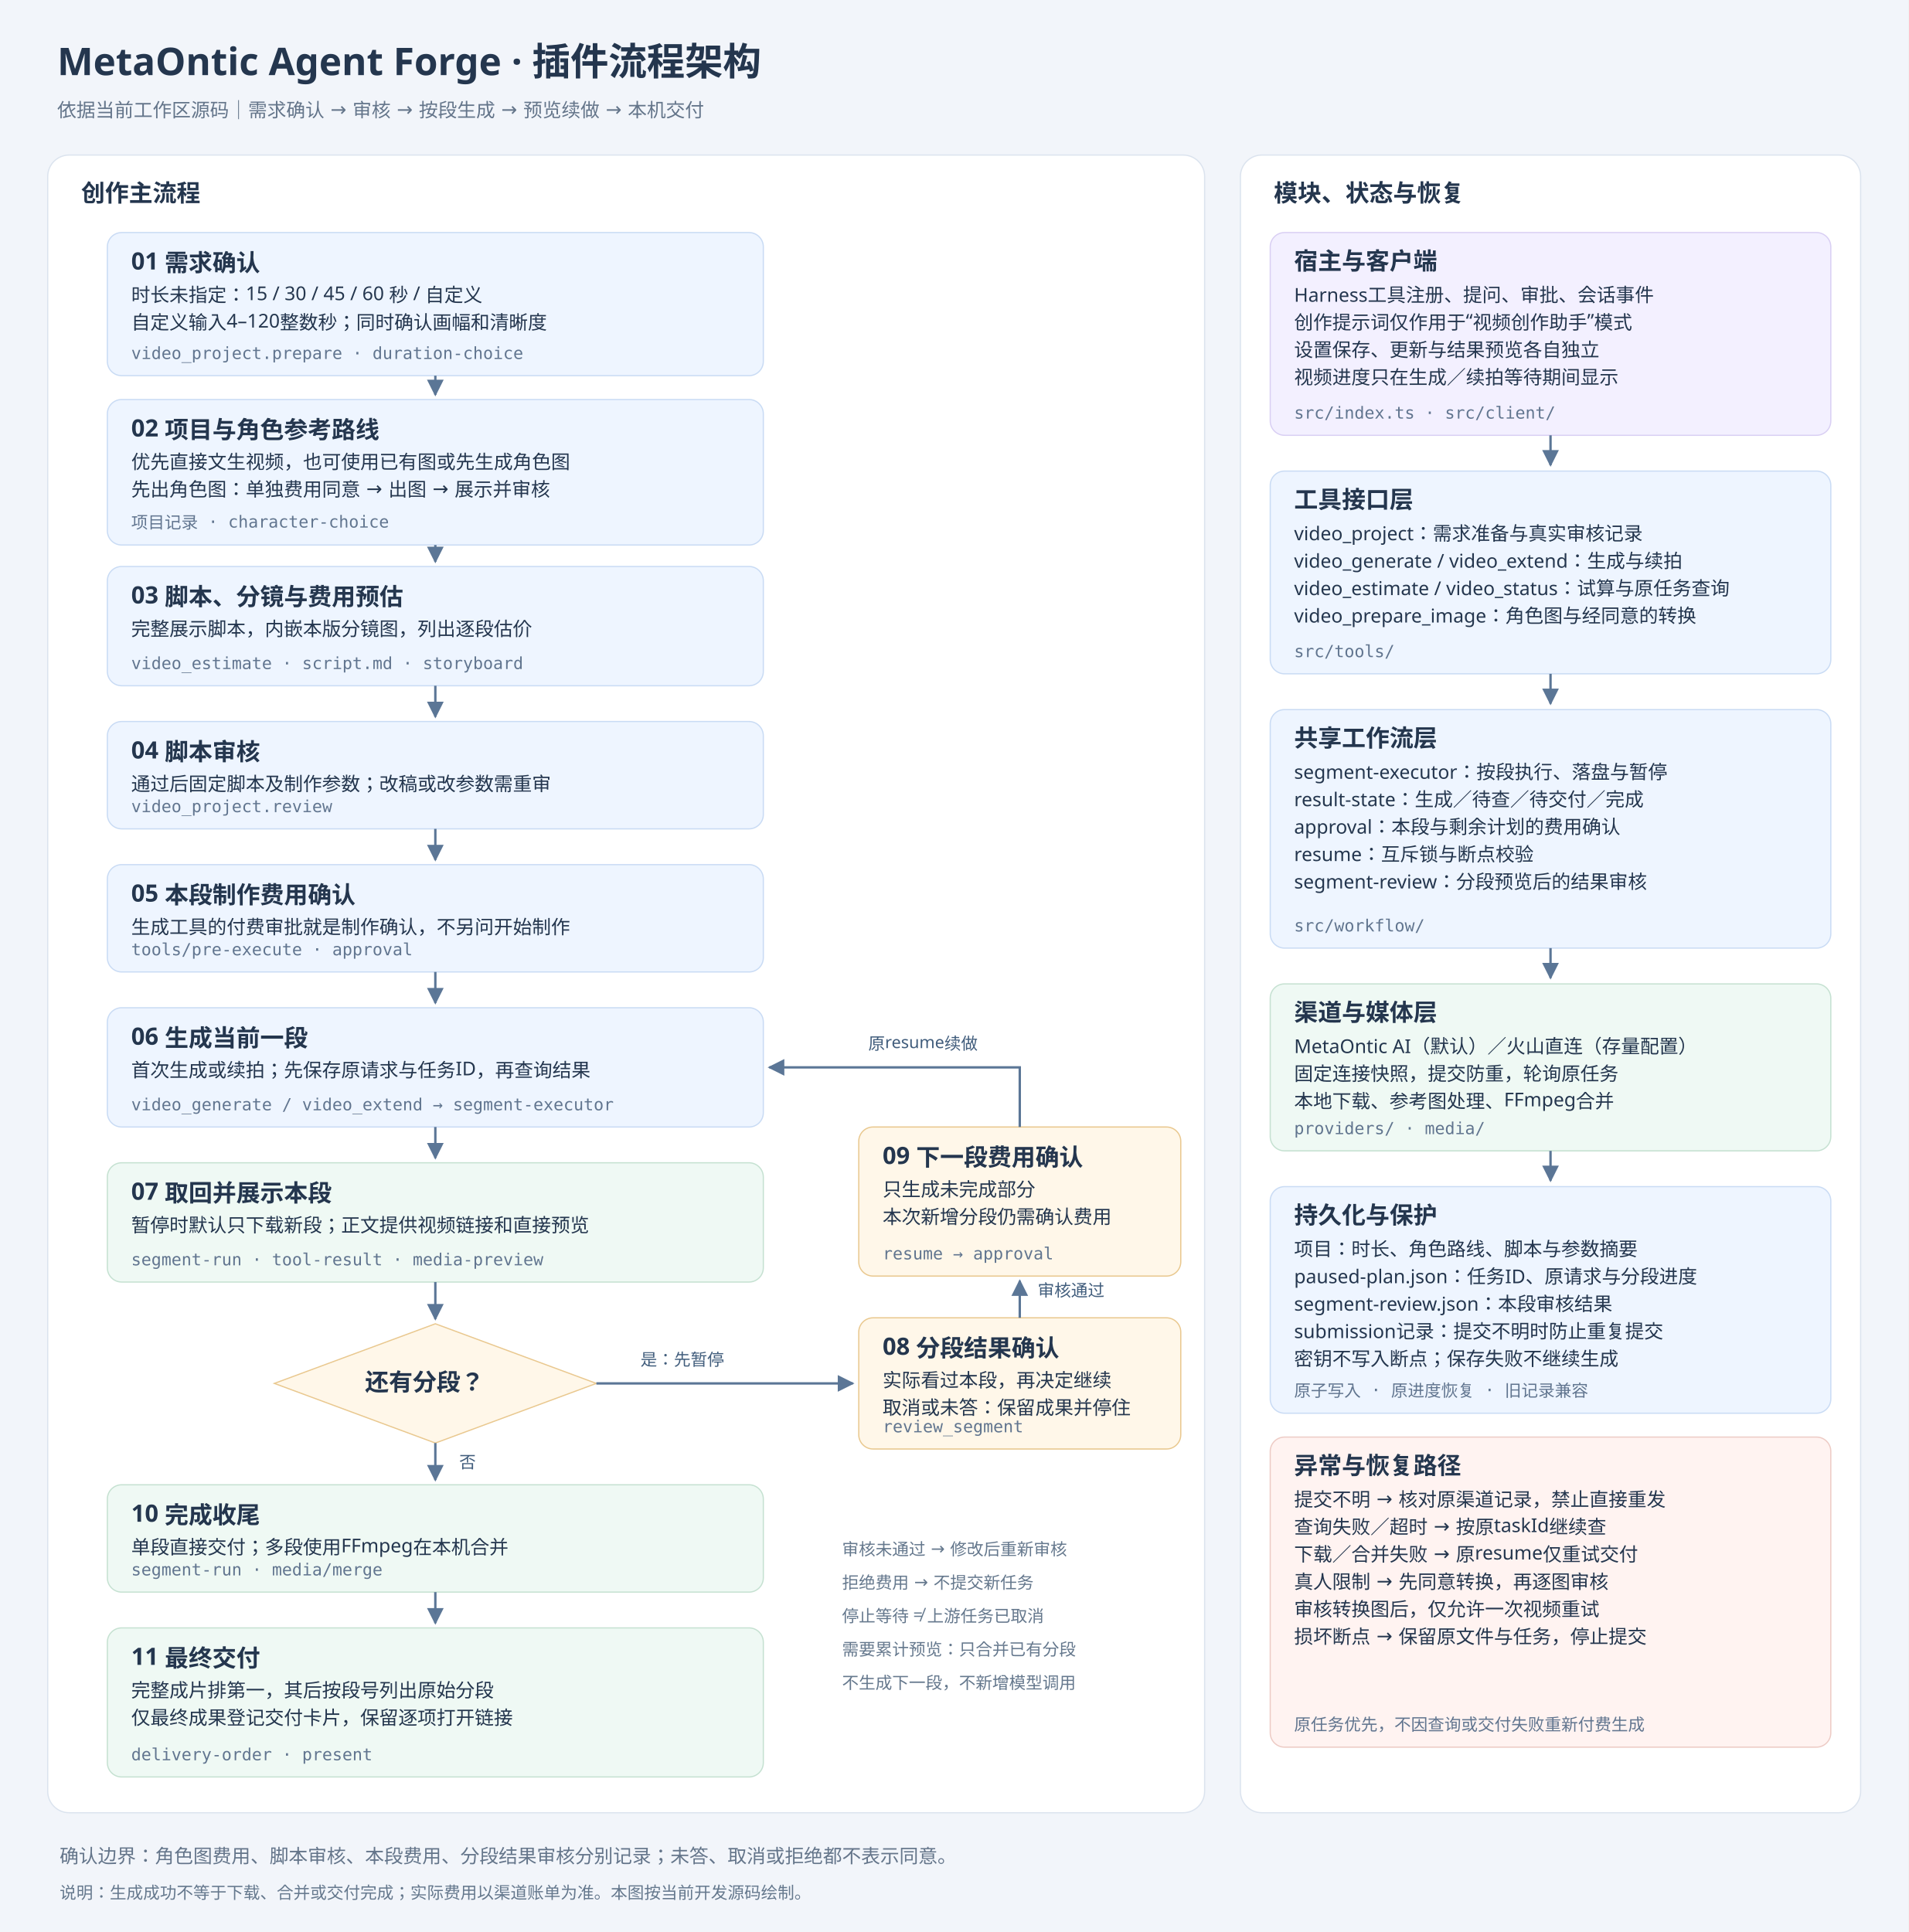
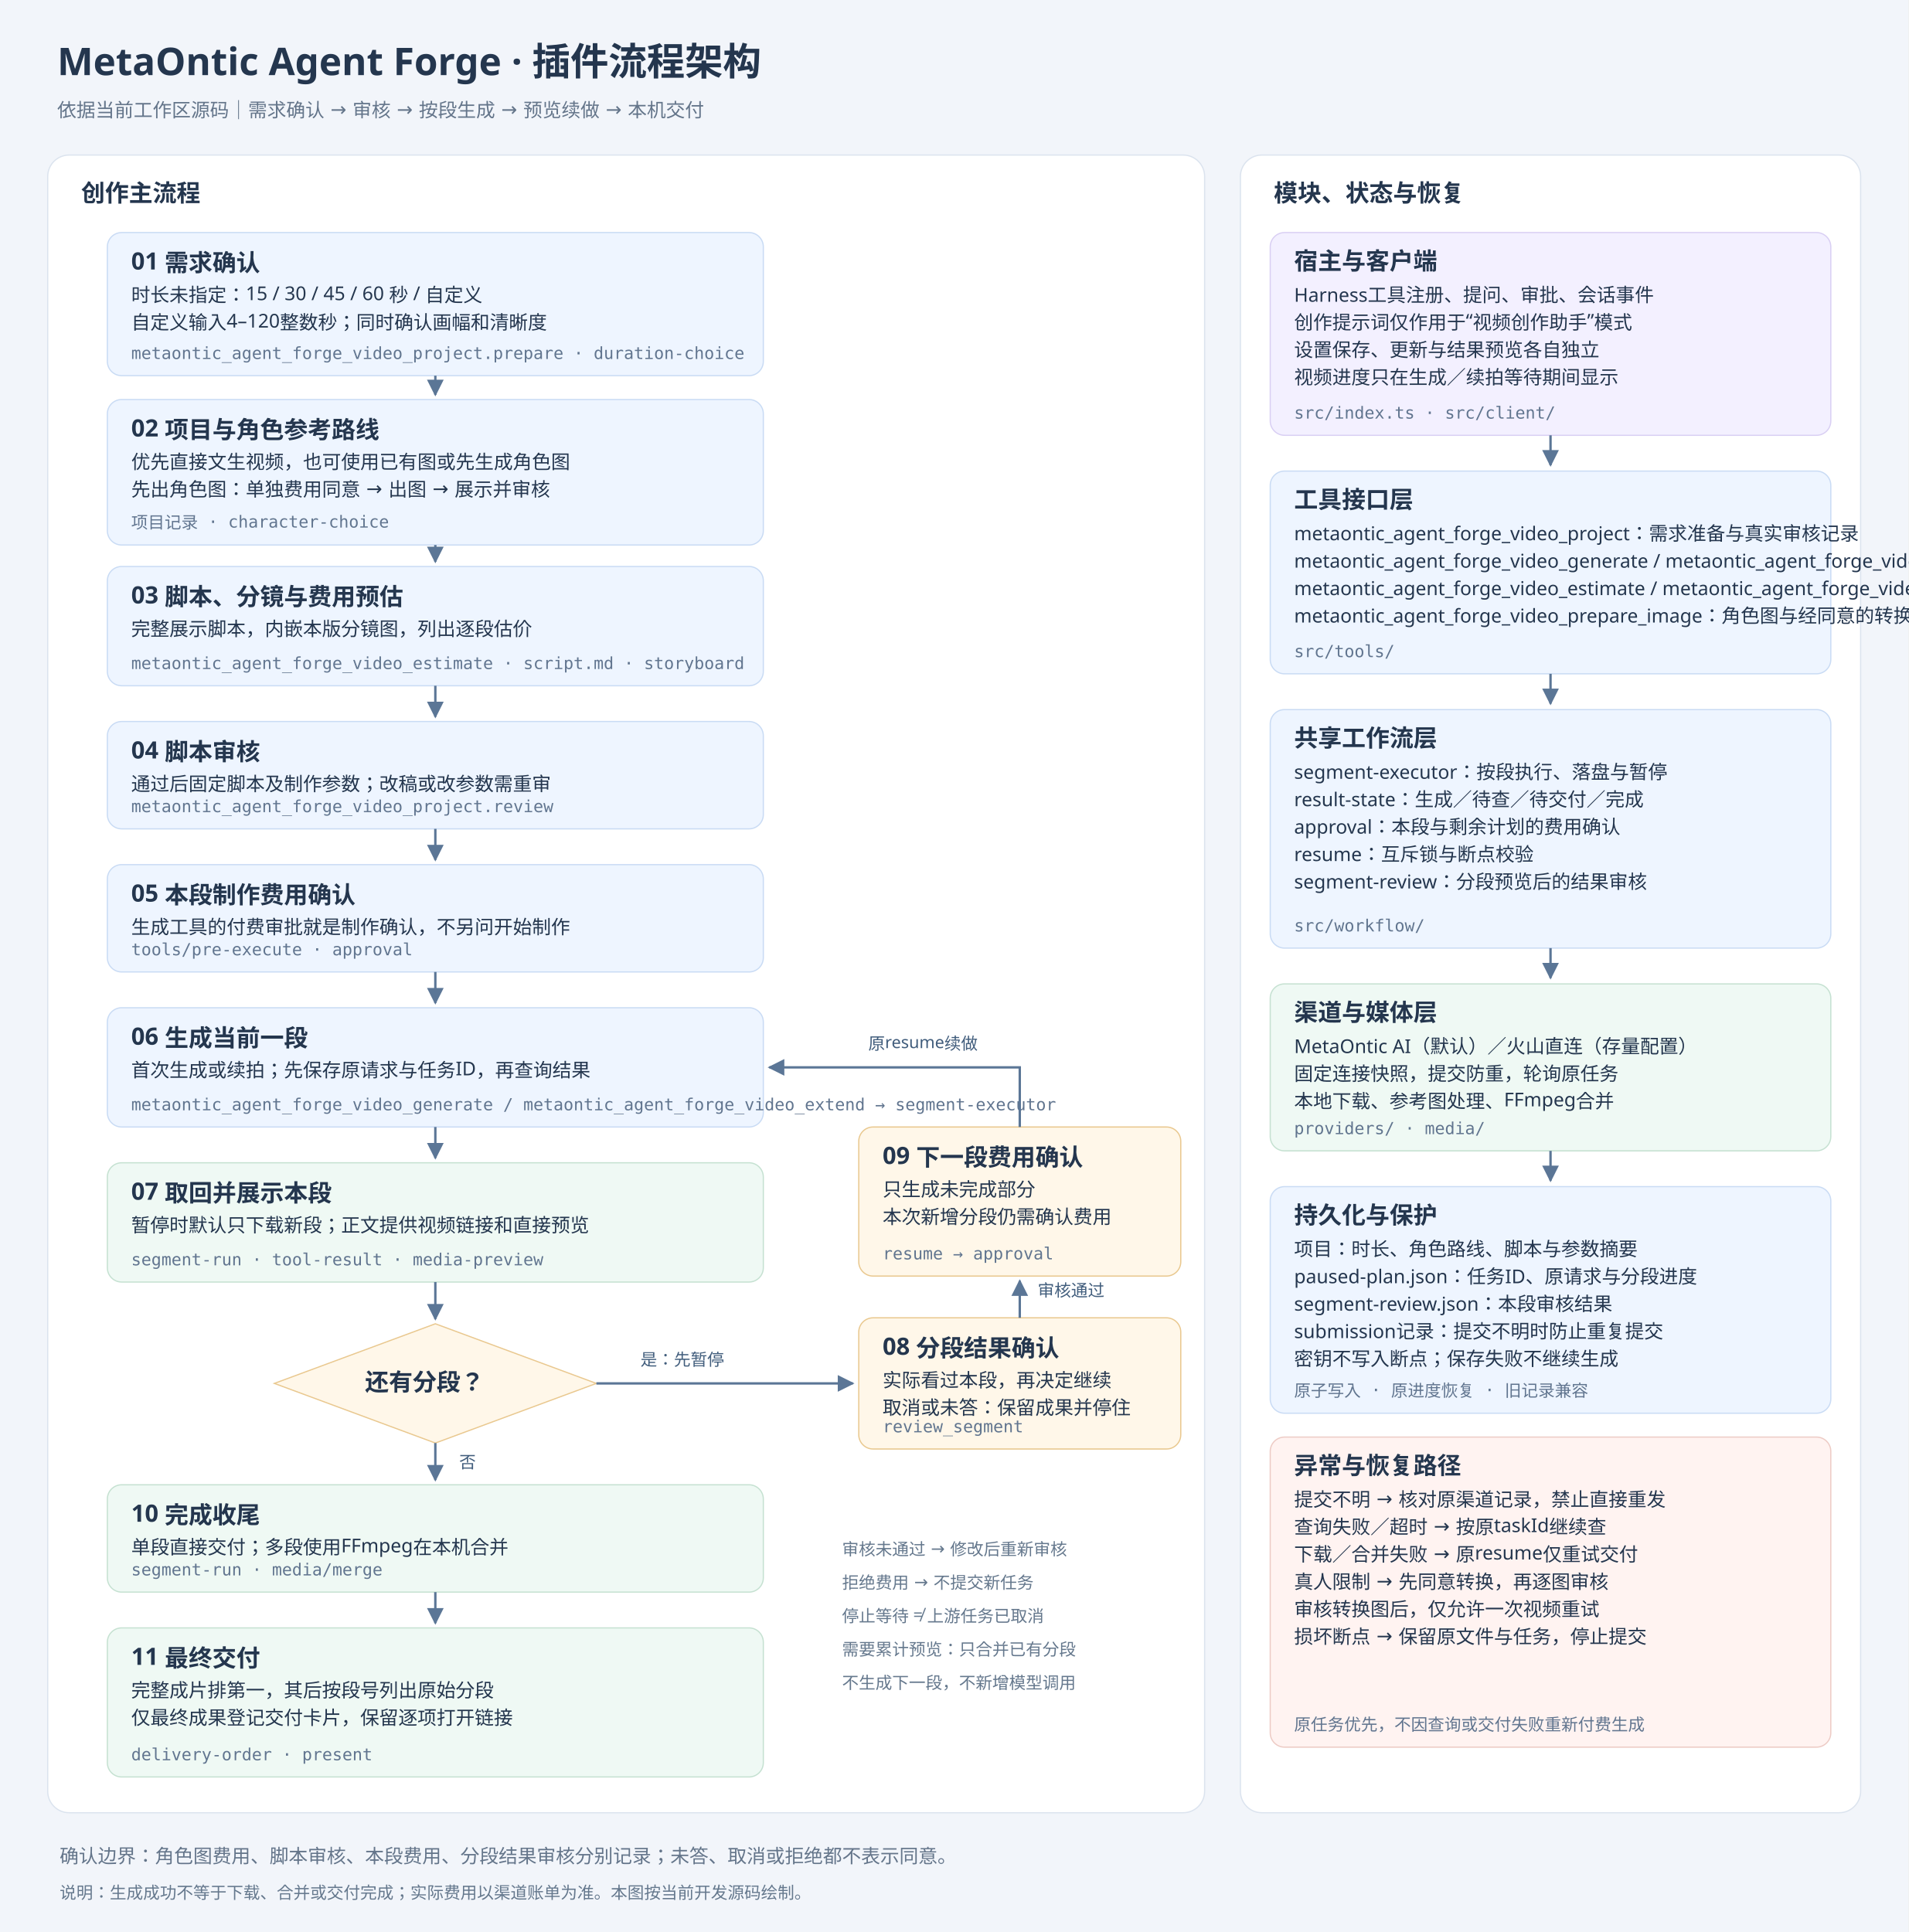
<svg xmlns="http://www.w3.org/2000/svg" width="1600" height="1620" viewBox="0 0 1600 1620">
  <defs>
    <marker id="arrow" viewBox="0 0 10 10" refX="9" refY="5" markerWidth="7" markerHeight="7" orient="auto-start-reverse">
      <path d="M0 0L10 5L0 10Z" fill="#5b7696" />
    </marker>
  </defs>
  <style>text{font-family:"PingFang SC","Microsoft YaHei",sans-serif;fill:#24364e}.title{font-size:32px;font-weight:700}.sub{font-size:16px;fill:#64758a}.section{font-size:20px;font-weight:700}.node-title{font-size:20px;font-weight:650}.body{font-size:16px}.code{font-family:"SFMono-Regular",Consolas,monospace;font-size:14px;fill:#61758f}.small{font-size:14px;fill:#65788d}.edge{fill:none;stroke:#5b7696;stroke-width:2;marker-end:url(#arrow)}.edge-label{font-size:14px;fill:#415d7c}</style>
  <rect width="1600" height="1620" fill="#f2f5fa" />
  <text x="48" y="63" class="title">MetaOntic Agent Forge · 插件流程架构</text>
  <text x="48" y="98" class="sub">依据当前工作区源码｜需求确认 → 审核 → 按段生成 → 预览续做 → 本机交付</text>
  <rect x="40" y="130" width="970" height="1390" rx="18" fill="#fff" stroke="#dbe3ee" />
  <rect x="1040" y="130" width="520" height="1390" rx="18" fill="#fff" stroke="#dbe3ee" />
  <text x="68" y="169" class="section">创作主流程</text>
  <text x="1068" y="169" class="section">模块、状态与恢复</text>
  <rect x="90" y="195" width="550" height="120" rx="12" fill="#eef5ff" stroke="#c9dbf4" />
  <text x="110" y="226" class="node-title">01 需求确认</text>
  <text x="110" y="253" class="body">时长未指定：15 / 30 / 45 / 60 秒 / 自定义</text>
  <text x="110" y="276" class="body">自定义输入4–120整数秒；同时确认画幅和清晰度</text>
-   <text x="110" y="301" class="code">video_project.prepare · duration-choice</text>
+   <text x="110" y="301" class="code">metaontic_agent_forge_video_project.prepare · duration-choice</text>
  <rect x="90" y="335" width="550" height="122" rx="12" fill="#eef5ff" stroke="#c9dbf4" />
  <text x="110" y="366" class="node-title">02 项目与角色参考路线</text>
  <text x="110" y="393" class="body">优先直接文生视频，也可使用已有图或先生成角色图</text>
  <text x="110" y="416" class="body">先出角色图：单独费用同意 → 出图 → 展示并审核</text>
  <text x="110" y="443" class="code">项目记录 · character-choice</text>
  <rect x="90" y="475" width="550" height="100" rx="12" fill="#eef5ff" stroke="#c9dbf4" />
  <text x="110" y="506" class="node-title">03 脚本、分镜与费用预估</text>
  <text x="110" y="533" class="body">完整展示脚本，内嵌本版分镜图，列出逐段估价</text>
-   <text x="110" y="561" class="code">video_estimate · script.md · storyboard</text>
+   <text x="110" y="561" class="code">metaontic_agent_forge_video_estimate · script.md · storyboard</text>
  <rect x="90" y="605" width="550" height="90" rx="12" fill="#eef5ff" stroke="#c9dbf4" />
  <text x="110" y="636" class="node-title">04 脚本审核</text>
  <text x="110" y="663" class="body">通过后固定脚本及制作参数；改稿或改参数需重审</text>
-   <text x="110" y="681" class="code">video_project.review</text>
+   <text x="110" y="681" class="code">metaontic_agent_forge_video_project.review</text>
  <rect x="90" y="725" width="550" height="90" rx="12" fill="#eef5ff" stroke="#c9dbf4" />
  <text x="110" y="756" class="node-title">05 本段制作费用确认</text>
  <text x="110" y="783" class="body">生成工具的付费审批就是制作确认，不另问开始制作</text>
  <text x="110" y="801" class="code">tools/pre-execute · approval</text>
  <rect x="90" y="845" width="550" height="100" rx="12" fill="#eef5ff" stroke="#c9dbf4" />
  <text x="110" y="876" class="node-title">06 生成当前一段</text>
  <text x="110" y="903" class="body">首次生成或续拍；先保存原请求与任务ID，再查询结果</text>
-   <text x="110" y="931" class="code">video_generate / video_extend → segment-executor</text>
+   <text x="110" y="931" class="code">metaontic_agent_forge_video_generate / metaontic_agent_forge_video_extend → segment-executor</text>
  <rect x="90" y="975" width="550" height="100" rx="12" fill="#eff9f4" stroke="#c5e1d1" />
  <text x="110" y="1006" class="node-title">07 取回并展示本段</text>
  <text x="110" y="1033" class="body">暂停时默认只下载新段；正文提供视频链接和直接预览</text>
  <text x="110" y="1061" class="code">segment-run · tool-result · media-preview</text>
  <path d="M365 315V331" class="edge" />
  <path d="M365 457V471" class="edge" />
  <path d="M365 575V601" class="edge" />
  <path d="M365 695V721" class="edge" />
  <path d="M365 815V841" class="edge" />
  <path d="M365 945V971" class="edge" />
  <path d="M365 1075V1106" class="edge" />
  <path d="M365 1110L500 1160L365 1210L230 1160Z" fill="#fff7e9" stroke="#e9c88f" />
  <text x="306" y="1166" class="node-title">还有分段？</text>
  <path d="M500 1160H715" class="edge" />
  <text x="537" y="1145" class="edge-label">是：先暂停</text>
  <rect x="720" y="1105" width="270" height="110" rx="12" fill="#fff7e9" stroke="#e9c88f" />
  <text x="740" y="1136" class="node-title">08 分段结果确认</text>
  <text x="740" y="1163" class="body">实际看过本段，再决定继续</text>
  <text x="740" y="1186" class="body">取消或未答：保留成果并停住</text>
  <text x="740" y="1201" class="code">review_segment</text>
  <path d="M855 1105V1074" class="edge" />
  <text x="870" y="1087" class="edge-label">审核通过</text>
  <rect x="720" y="945" width="270" height="125" rx="12" fill="#fff7e9" stroke="#e9c88f" />
  <text x="740" y="976" class="node-title">09 下一段费用确认</text>
  <text x="740" y="1003" class="body">只生成未完成部分</text>
  <text x="740" y="1026" class="body">本次新增分段仍需确认费用</text>
  <text x="740" y="1056" class="code">resume → approval</text>
  <path d="M855 945V895H645" class="edge" />
  <text x="728" y="880" class="edge-label">原resume续做</text>
  <path d="M365 1210V1241" class="edge" />
  <text x="385" y="1231" class="edge-label">否</text>
  <rect x="90" y="1245" width="550" height="90" rx="12" fill="#eff9f4" stroke="#c5e1d1" />
  <text x="110" y="1276" class="node-title">10 完成收尾</text>
  <text x="110" y="1303" class="body">单段直接交付；多段使用FFmpeg在本机合并</text>
  <text x="110" y="1321" class="code">segment-run · media/merge</text>
  <path d="M365 1335V1361" class="edge" />
  <rect x="90" y="1365" width="550" height="125" rx="12" fill="#eff9f4" stroke="#c5e1d1" />
  <text x="110" y="1396" class="node-title">11 最终交付</text>
  <text x="110" y="1423" class="body">完整成片排第一，其后按段号列出原始分段</text>
  <text x="110" y="1446" class="body">仅最终成果登记交付卡片，保留逐项打开链接</text>
  <text x="110" y="1476" class="code">delivery-order · present</text>
  <text x="706" y="1304" class="small">审核未通过 → 修改后重新审核</text>
  <text x="706" y="1332" class="small">拒绝费用 → 不提交新任务</text>
  <text x="706" y="1360" class="small">停止等待 ≠ 上游任务已取消</text>
  <text x="706" y="1388" class="small">需要累计预览：只合并已有分段</text>
  <text x="706" y="1416" class="small">不生成下一段，不新增模型调用</text>
  <rect x="1065" y="195" width="470" height="170" rx="12" fill="#f3f0ff" stroke="#d9cff3" />
  <text x="1085" y="226" class="node-title">宿主与客户端</text>
  <text x="1085" y="253" class="body">Harness工具注册、提问、审批、会话事件</text>
  <text x="1085" y="276" class="body">创作提示词仅作用于“视频创作助手”模式</text>
  <text x="1085" y="299" class="body">设置保存、更新与结果预览各自独立</text>
  <text x="1085" y="322" class="body">视频进度只在生成／续拍等待期间显示</text>
  <text x="1085" y="351" class="code">src/index.ts · src/client/</text>
  <path d="M1300 365V390" class="edge" />
  <rect x="1065" y="395" width="470" height="170" rx="12" fill="#eef5ff" stroke="#c9dbf4" />
  <text x="1085" y="426" class="node-title">工具接口层</text>
-   <text x="1085" y="453" class="body">video_project：需求准备与真实审核记录</text>
-   <text x="1085" y="476" class="body">video_generate / video_extend：生成与续拍</text>
-   <text x="1085" y="499" class="body">video_estimate / video_status：试算与原任务查询</text>
-   <text x="1085" y="522" class="body">video_prepare_image：角色图与经同意的转换</text>
+   <text x="1085" y="453" class="body">metaontic_agent_forge_video_project：需求准备与真实审核记录</text>
+   <text x="1085" y="476" class="body">metaontic_agent_forge_video_generate / metaontic_agent_forge_video_extend：生成与续拍</text>
+   <text x="1085" y="499" class="body">metaontic_agent_forge_video_estimate / metaontic_agent_forge_video_status：试算与原任务查询</text>
+   <text x="1085" y="522" class="body">metaontic_agent_forge_video_prepare_image：角色图与经同意的转换</text>
  <text x="1085" y="551" class="code">src/tools/</text>
  <path d="M1300 565V590" class="edge" />
  <rect x="1065" y="595" width="470" height="200" rx="12" fill="#eef5ff" stroke="#c9dbf4" />
  <text x="1085" y="626" class="node-title">共享工作流层</text>
  <text x="1085" y="653" class="body">segment-executor：按段执行、落盘与暂停</text>
  <text x="1085" y="676" class="body">result-state：生成／待查／待交付／完成</text>
  <text x="1085" y="699" class="body">approval：本段与剩余计划的费用确认</text>
  <text x="1085" y="722" class="body">resume：互斥锁与断点校验</text>
  <text x="1085" y="745" class="body">segment-review：分段预览后的结果审核</text>
  <text x="1085" y="781" class="code">src/workflow/</text>
  <path d="M1300 795V820" class="edge" />
  <rect x="1065" y="825" width="470" height="140" rx="12" fill="#eff9f4" stroke="#c5e1d1" />
  <text x="1085" y="856" class="node-title">渠道与媒体层</text>
  <text x="1085" y="883" class="body">MetaOntic AI（默认）／火山直连（存量配置）</text>
  <text x="1085" y="906" class="body">固定连接快照，提交防重，轮询原任务</text>
  <text x="1085" y="929" class="body">本地下载、参考图处理、FFmpeg合并</text>
  <text x="1085" y="951" class="code">providers/ · media/</text>
  <path d="M1300 965V990" class="edge" />
  <rect x="1065" y="995" width="470" height="190" rx="12" fill="#eef5ff" stroke="#c9dbf4" />
  <text x="1085" y="1026" class="node-title">持久化与保护</text>
  <text x="1085" y="1053" class="body">项目：时长、角色路线、脚本与参数摘要</text>
  <text x="1085" y="1076" class="body">paused-plan.json：任务ID、原请求与分段进度</text>
  <text x="1085" y="1099" class="body">segment-review.json：本段审核结果</text>
  <text x="1085" y="1122" class="body">submission记录：提交不明时防止重复提交</text>
  <text x="1085" y="1145" class="body">密钥不写入断点；保存失败不继续生成</text>
  <text x="1085" y="1171" class="code">原子写入 · 原进度恢复 · 旧记录兼容</text>
  <rect x="1065" y="1205" width="470" height="260" rx="12" fill="#fff3f1" stroke="#edcbc5" />
  <text x="1085" y="1236" class="node-title">异常与恢复路径</text>
  <text x="1085" y="1263" class="body">提交不明 → 核对原渠道记录，禁止直接重发</text>
  <text x="1085" y="1286" class="body">查询失败／超时 → 按原taskId继续查</text>
  <text x="1085" y="1309" class="body">下载／合并失败 → 原resume仅重试交付</text>
  <text x="1085" y="1332" class="body">真人限制 → 先同意转换，再逐图审核</text>
  <text x="1085" y="1355" class="body">审核转换图后，仅允许一次视频重试</text>
  <text x="1085" y="1378" class="body">损坏断点 → 保留原文件与任务，停止提交</text>
  <text x="1085" y="1451" class="code">原任务优先，不因查询或交付失败重新付费生成</text>
  <text x="50" y="1562" class="sub">确认边界：角色图费用、脚本审核、本段费用、分段结果审核分别记录；未答、取消或拒绝都不表示同意。</text>
  <text x="50" y="1592" class="small">说明：生成成功不等于下载、合并或交付完成；实际费用以渠道账单为准。本图按当前开发源码绘制。</text>
</svg>
